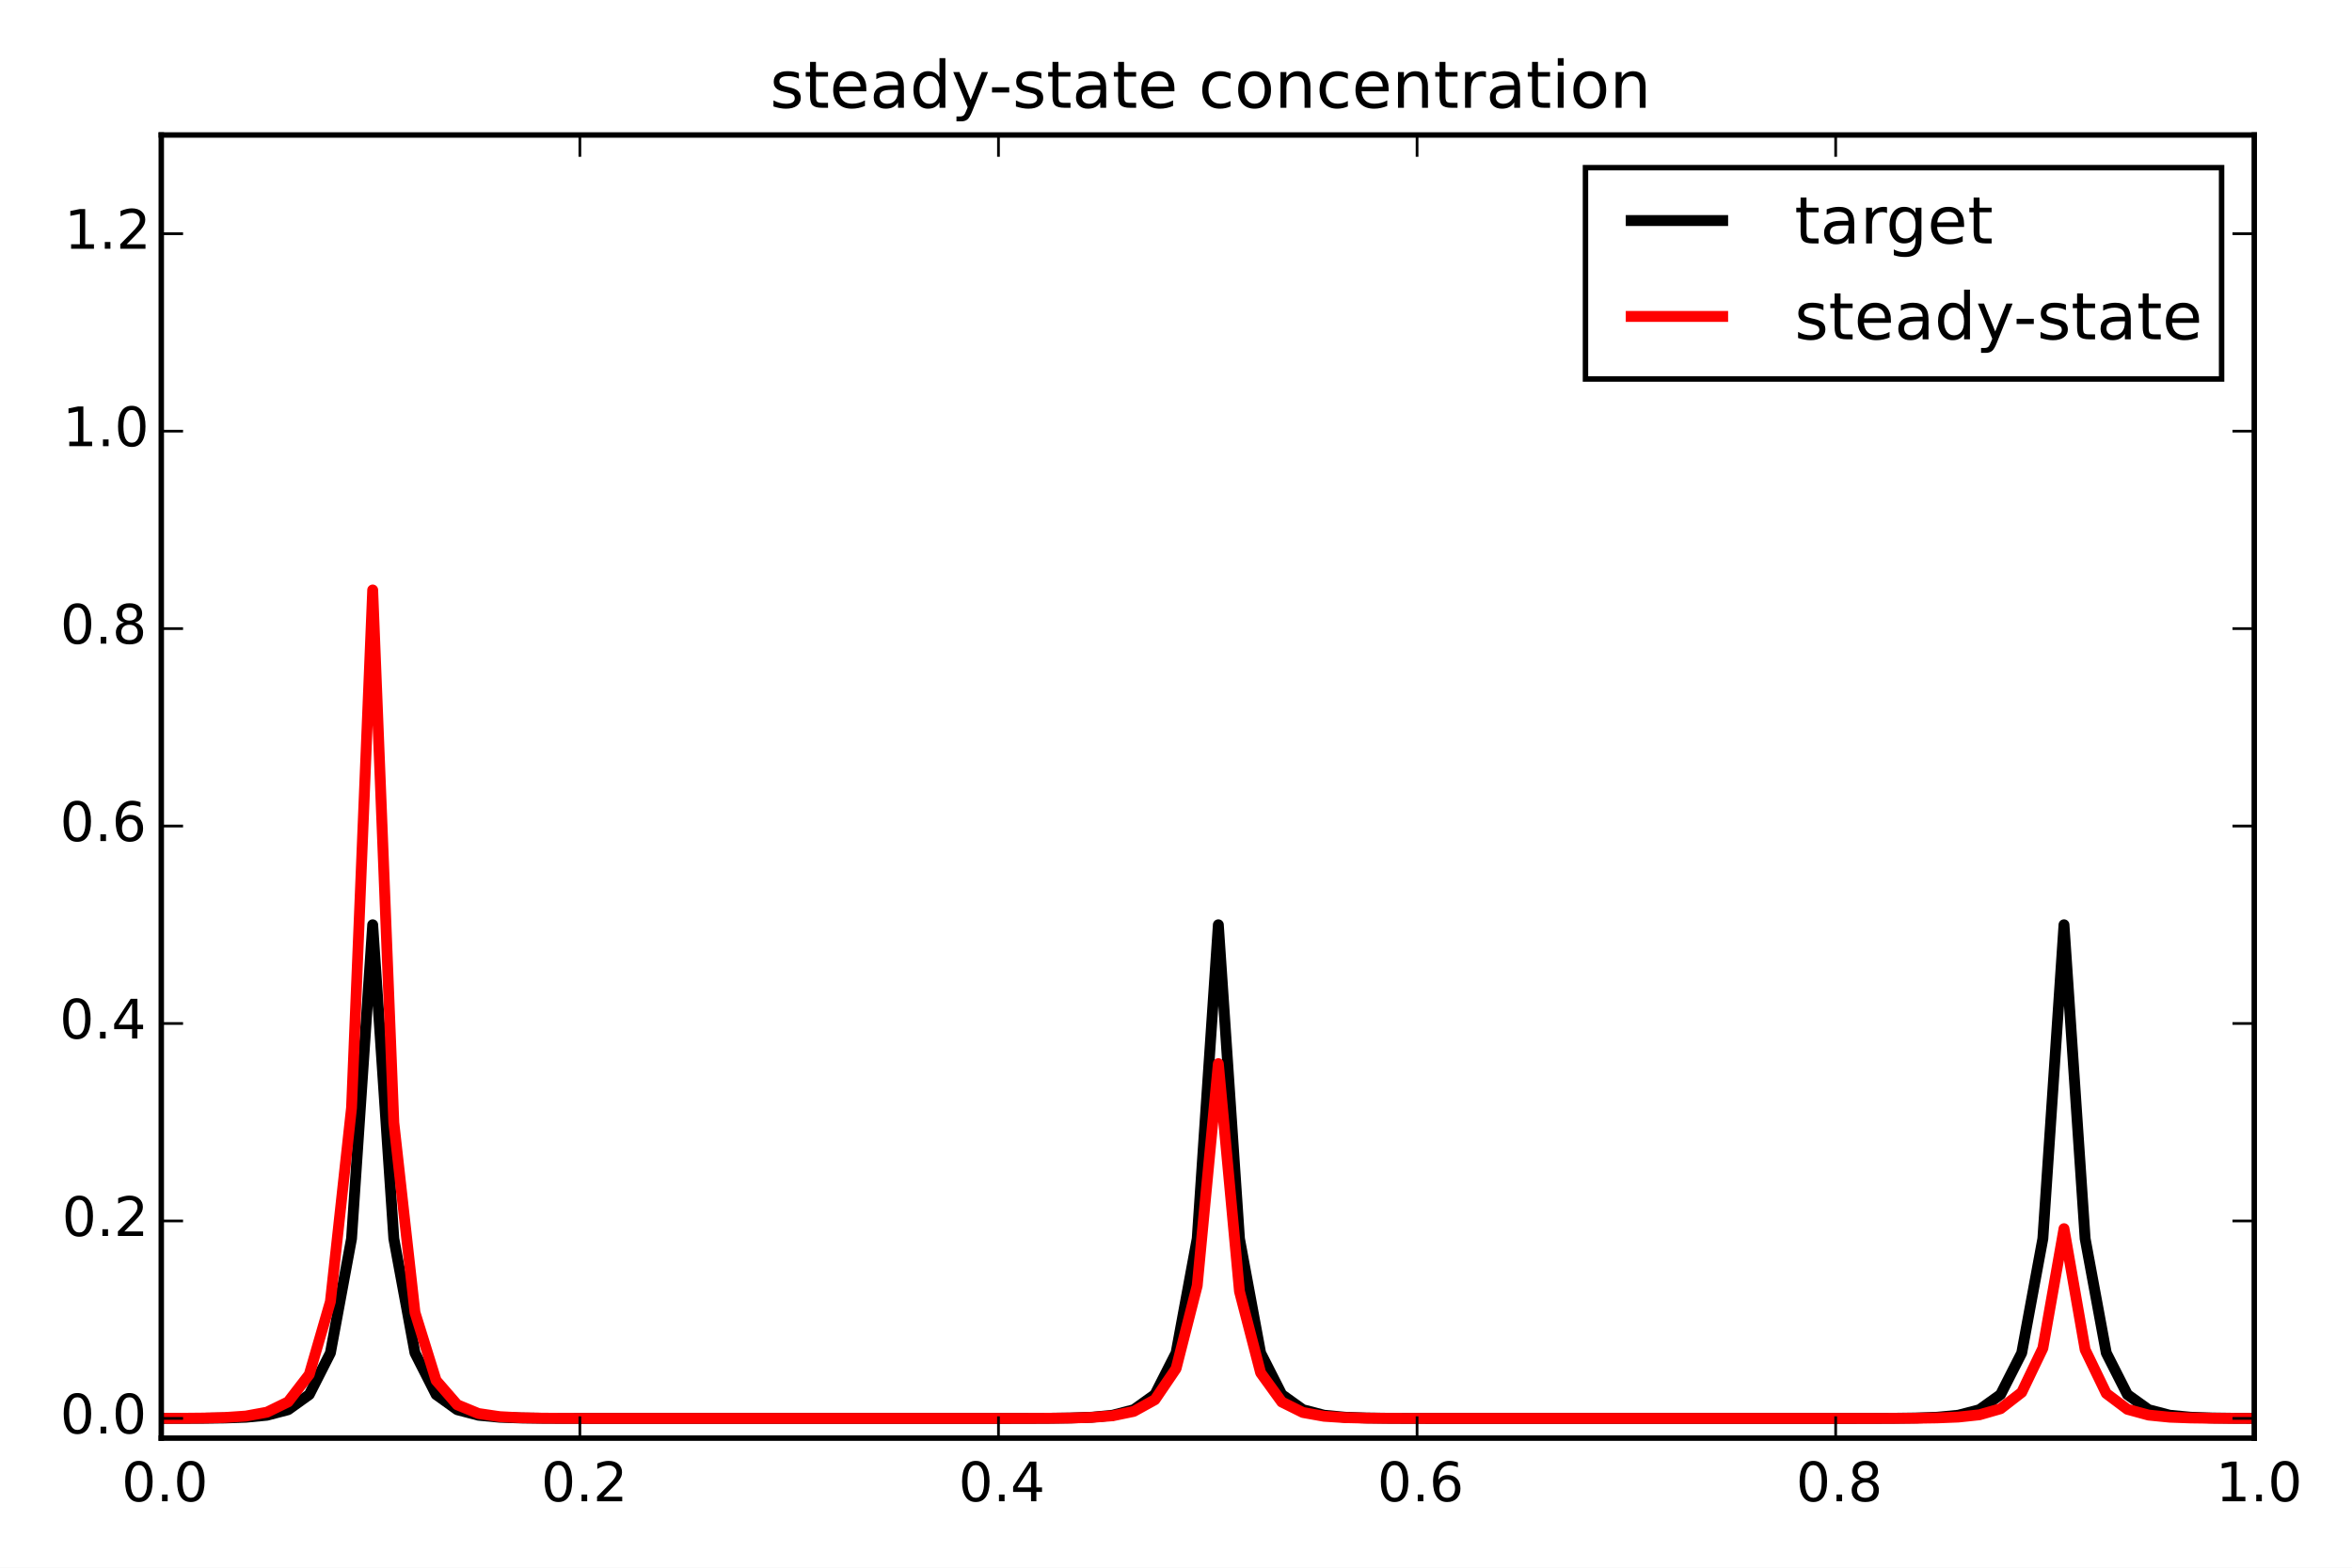
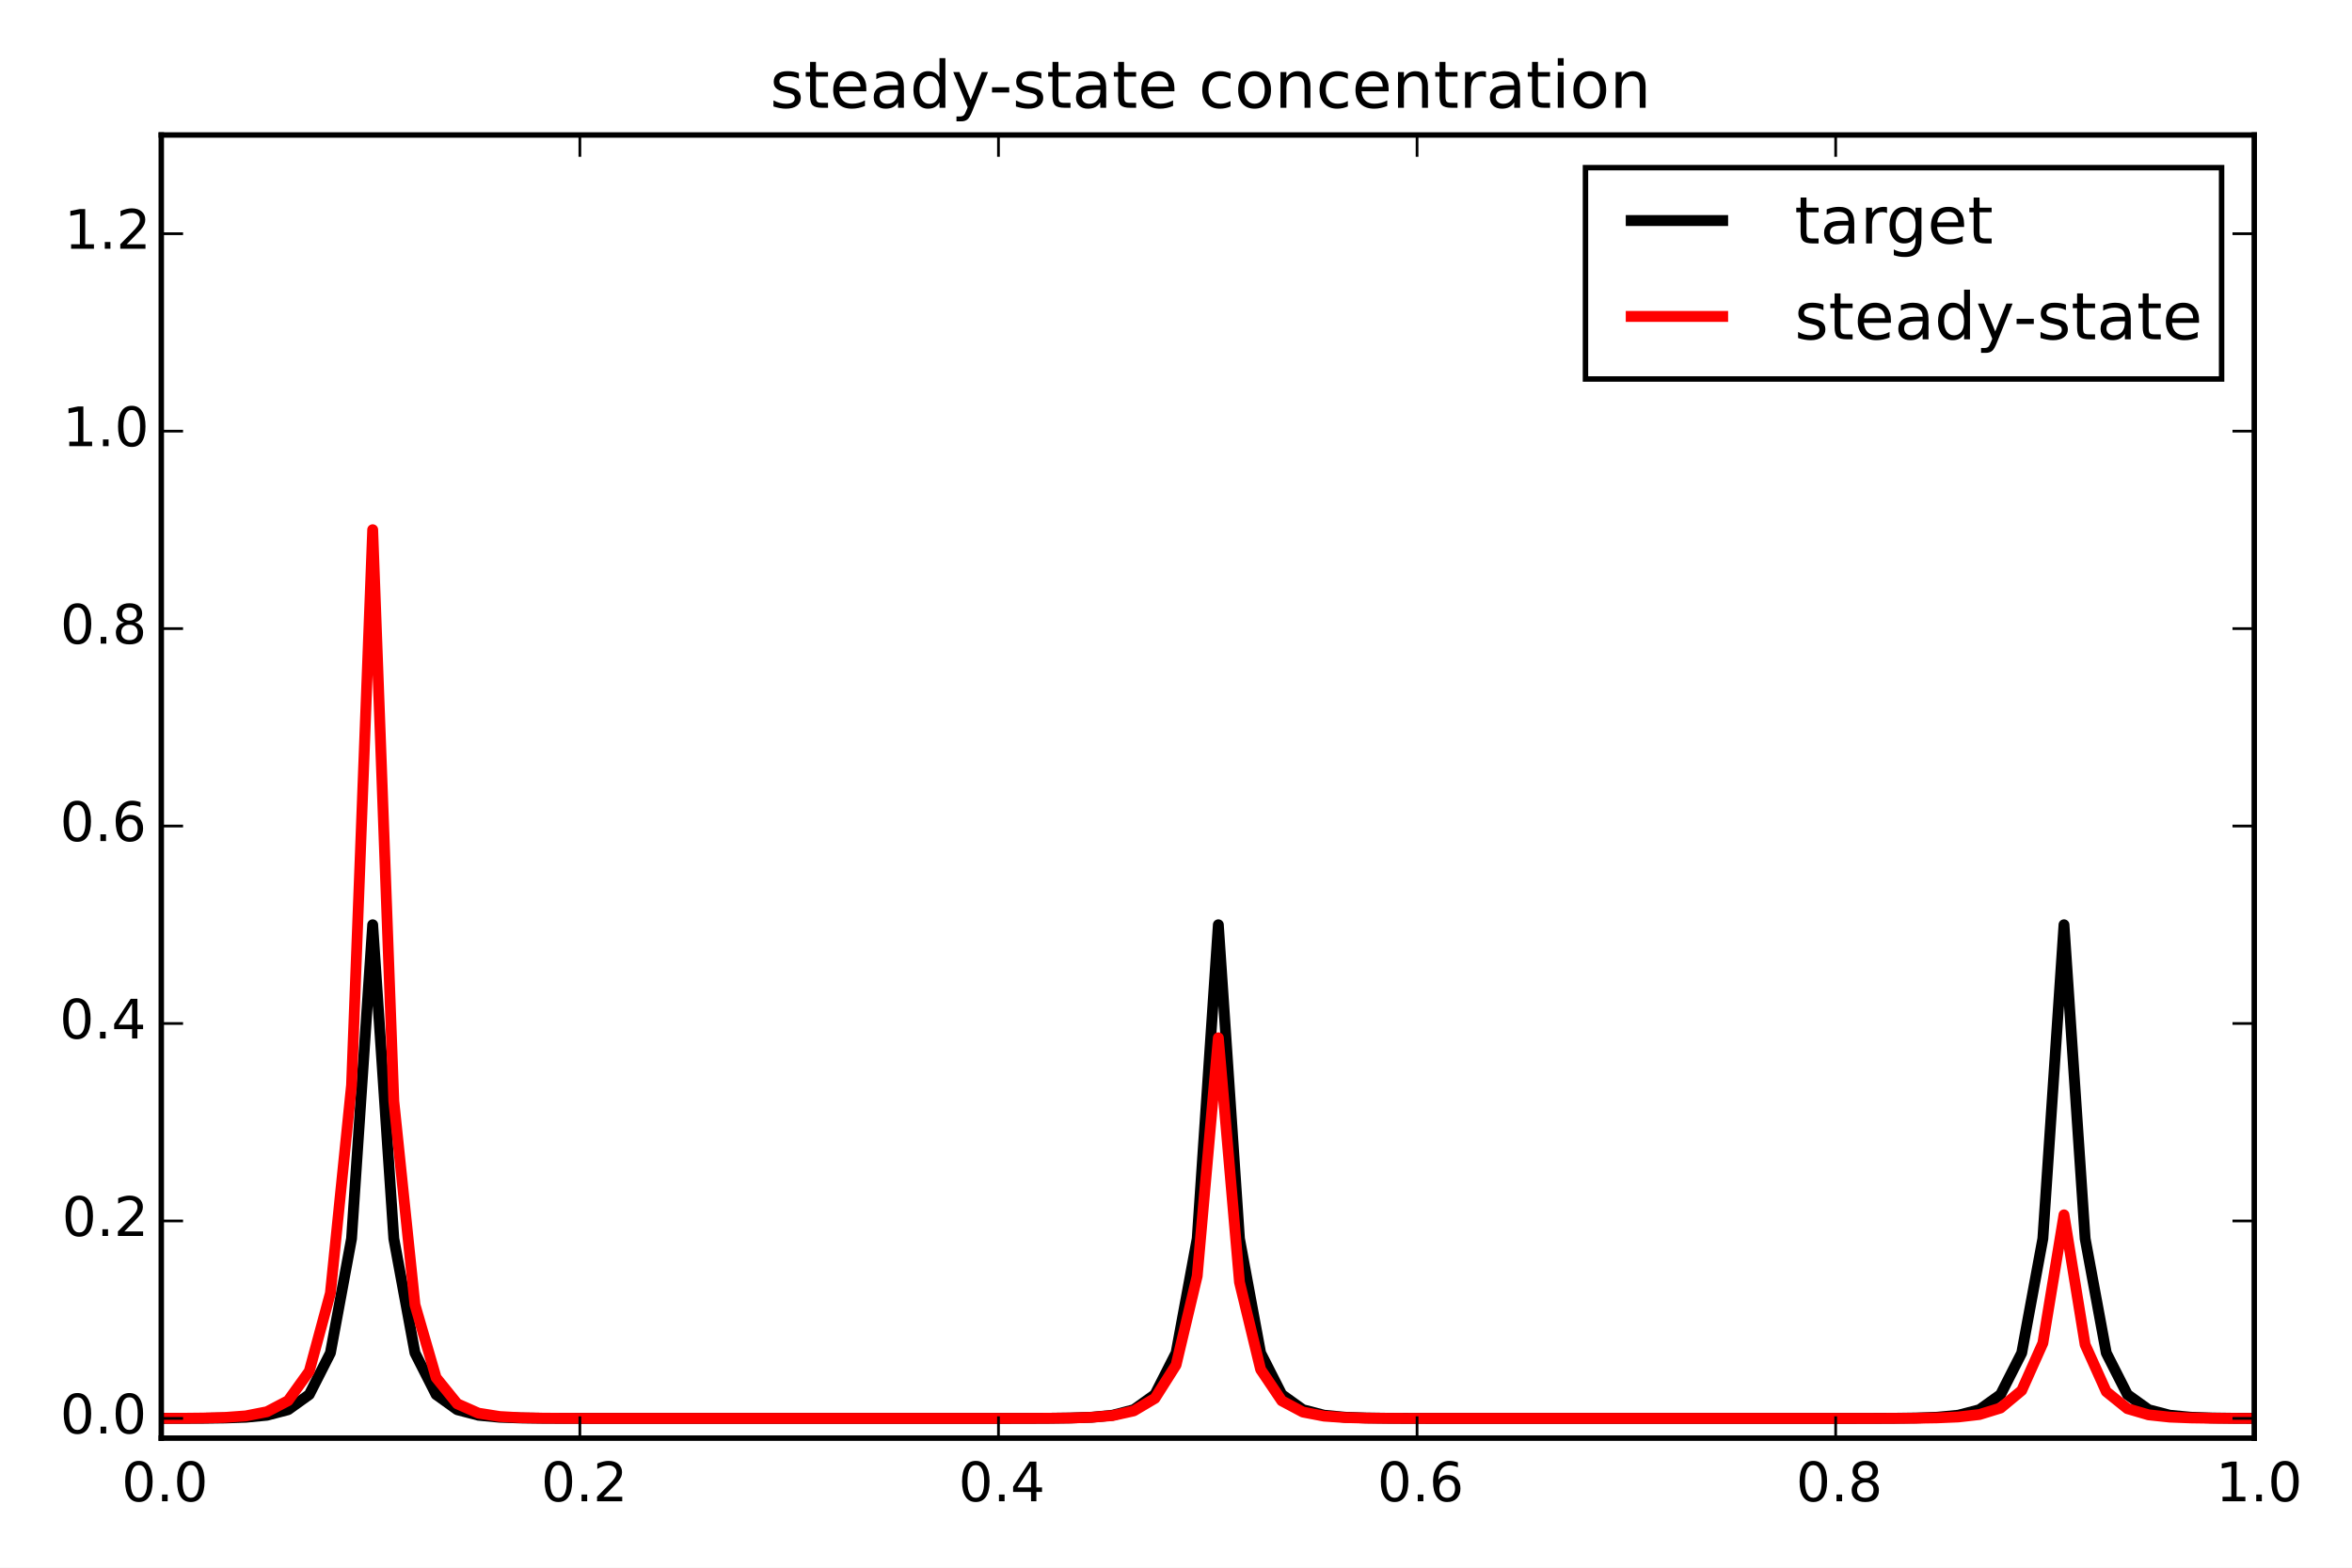
<svg xmlns="http://www.w3.org/2000/svg" xmlns:xlink="http://www.w3.org/1999/xlink" height="288pt" version="1.1" viewBox="0 0 432 288" width="432pt">
  <defs>
    <style type="text/css">
*{stroke-linecap:butt;stroke-linejoin:round;}
  </style>
  </defs>
  <g id="figure_1">
    <g id="patch_1">
      <path d=" M0 288 L432 288 L432 0 L0 0 z " style="fill:#ffffff;" />
    </g>
    <g id="axes_1">
      <g id="patch_2">
        <path d=" M29.622 264.2 L414.049 264.2 L414.049 24.8 L29.622 24.8 z " style="fill:#ffffff;" />
      </g>
      <g id="line2d_1">
        <path clip-path="url(#p29ad35683b)" d=" M29.622 260.569 L33.505 260.563 L37.388 260.545 L41.271 260.496 L45.154 260.361 L49.037 259.992 L52.92 258.978 L56.804 256.193 L60.687 248.546 L64.57 227.548 L68.453 169.891 L72.336 227.548 L76.219 248.546 L80.102 256.193 L83.985 258.978 L87.868 259.992 L91.751 260.361 L95.635 260.496 L99.518 260.545 L103.401 260.563 L107.284 260.569 L111.167 260.571 L115.05 260.572 L118.933 260.573 L122.816 260.573 L126.699 260.573 L130.583 260.573 L134.466 260.573 L138.349 260.573 L142.232 260.573 L146.115 260.573 L149.998 260.573 L153.881 260.573 L157.764 260.573 L161.647 260.573 L165.531 260.573 L169.414 260.573 L173.297 260.573 L177.18 260.572 L181.063 260.571 L184.946 260.569 L188.829 260.563 L192.712 260.545 L196.595 260.496 L200.478 260.361 L204.362 259.992 L208.245 258.978 L212.128 256.193 L216.011 248.546 L219.894 227.548 L223.777 169.891 L227.66 227.548 L231.543 248.546 L235.426 256.193 L239.31 258.978 L243.193 259.992 L247.076 260.361 L250.959 260.496 L254.842 260.545 L258.725 260.563 L262.608 260.569 L266.491 260.571 L270.374 260.572 L274.257 260.573 L278.141 260.573 L282.024 260.573 L285.907 260.573 L289.79 260.573 L293.673 260.573 L297.556 260.573 L301.439 260.573 L305.322 260.573 L309.205 260.573 L313.089 260.573 L316.972 260.573 L320.855 260.573 L324.738 260.573 L328.621 260.573 L332.504 260.572 L336.387 260.571 L340.27 260.569 L344.153 260.563 L348.036 260.545 L351.92 260.496 L355.803 260.361 L359.686 259.992 L363.569 258.978 L367.452 256.193 L371.335 248.546 L375.218 227.548 L379.101 169.891 L382.984 227.548 L386.867 248.546 L390.751 256.193 L394.634 258.978 L398.517 259.992 L402.4 260.361 L406.283 260.496 L410.166 260.545 L414.049 260.563" style="fill:none;stroke:#000000;stroke-linecap:square;stroke-width:2;" />
      </g>
      <g id="line2d_2">
-         <path clip-path="url(#p29ad35683b)" d=" M29.622 260.564 L33.505 260.55 L37.388 260.513 L41.271 260.412 L45.154 260.145 L49.037 259.433 L52.92 257.538 L56.804 252.501 L60.687 239.113 L64.57 203.502 L68.453 108.39 L72.336 206.245 L76.219 241.114 L80.102 253.596 L83.985 258.07 L87.868 259.675 L91.751 260.251 L95.635 260.457 L99.518 260.531 L103.401 260.558 L107.284 260.567 L111.167 260.571 L115.05 260.572 L118.933 260.572 L122.816 260.573 L126.699 260.573 L130.583 260.573 L134.466 260.573 L138.349 260.573 L142.232 260.573 L146.115 260.573 L149.998 260.573 L153.881 260.573 L157.764 260.573 L161.647 260.573 L165.531 260.573 L169.414 260.573 L173.297 260.573 L177.18 260.572 L181.063 260.571 L184.946 260.569 L188.829 260.563 L192.712 260.547 L196.595 260.505 L200.478 260.392 L204.362 260.09 L208.245 259.285 L212.128 257.141 L216.011 251.428 L219.894 236.194 L223.777 195.401 L227.66 237.245 L231.543 252.194 L235.426 257.56 L239.31 259.489 L243.193 260.183 L247.076 260.433 L250.959 260.522 L254.842 260.555 L258.725 260.566 L262.608 260.57 L266.491 260.572 L270.374 260.572 L274.257 260.573 L278.141 260.573 L282.024 260.573 L285.907 260.573 L289.79 260.573 L293.673 260.573 L297.556 260.573 L301.439 260.573 L305.322 260.573 L309.205 260.573 L313.089 260.573 L316.972 260.573 L320.855 260.573 L324.738 260.573 L328.621 260.573 L332.504 260.572 L336.387 260.572 L340.27 260.571 L344.153 260.568 L348.036 260.56 L351.92 260.539 L355.803 260.482 L359.686 260.327 L363.569 259.912 L367.452 258.795 L371.335 255.788 L375.218 247.68 L379.101 225.719 L382.984 247.952 L386.867 255.986 L390.751 258.904 L394.634 259.965 L398.517 260.351 L402.4 260.492 L406.283 260.543 L410.166 260.562 L414.049 260.569" style="fill:none;stroke:#ff0000;stroke-linecap:square;stroke-width:2;" />
+         <path clip-path="url(#p29ad35683b)" d=" M29.622 260.564 L33.505 260.549 L37.388 260.508 L41.271 260.401 L45.154 260.114 L49.037 259.35 L52.92 257.317 L56.804 251.913 L60.687 237.551 L64.57 199.35 L68.453 97.317 L72.336 202.292 L76.219 239.698 L80.102 253.088 L83.985 257.888 L87.868 259.61 L91.751 260.228 L95.635 260.449 L99.518 260.528 L103.401 260.557 L107.284 260.567 L111.167 260.571 L115.05 260.572 L118.933 260.572 L122.816 260.573 L126.699 260.573 L130.583 260.573 L134.466 260.573 L138.349 260.573 L142.232 260.573 L146.115 260.573 L149.998 260.573 L153.881 260.573 L157.764 260.573 L161.647 260.573 L165.531 260.573 L169.414 260.573 L173.297 260.573 L177.18 260.572 L181.063 260.571 L184.946 260.569 L188.829 260.563 L192.712 260.546 L196.595 260.5 L200.478 260.379 L204.362 260.055 L208.245 259.192 L212.128 256.891 L216.011 250.762 L219.894 234.421 L223.777 190.659 L227.66 235.547 L231.543 251.584 L235.426 257.341 L239.31 259.41 L243.193 260.155 L247.076 260.422 L250.959 260.519 L254.842 260.553 L258.725 260.566 L262.608 260.57 L266.491 260.572 L270.374 260.572 L274.257 260.573 L278.141 260.573 L282.024 260.573 L285.907 260.573 L289.79 260.573 L293.673 260.573 L297.556 260.573 L301.439 260.573 L305.322 260.573 L309.205 260.573 L313.089 260.573 L316.972 260.573 L320.855 260.573 L324.738 260.573 L328.621 260.573 L332.504 260.572 L336.387 260.572 L340.27 260.571 L344.153 260.568 L348.036 260.559 L351.92 260.536 L355.803 260.475 L359.686 260.31 L363.569 259.864 L367.452 258.666 L371.335 255.44 L375.218 246.742 L379.101 223.183 L382.984 247.033 L386.867 255.652 L390.751 258.782 L394.634 259.921 L398.517 260.335 L402.4 260.486 L406.283 260.541 L410.166 260.561 L414.049 260.569" style="fill:none;stroke:#ff0000;stroke-linecap:square;stroke-width:2;" />
      </g>
      <g id="patch_3">
        <path d=" M29.622 24.8 L414.049 24.8" style="fill:none;stroke:#000000;stroke-linecap:square;stroke-linejoin:miter;" />
      </g>
      <g id="patch_4">
        <path d=" M414.049 264.2 L414.049 24.8" style="fill:none;stroke:#000000;stroke-linecap:square;stroke-linejoin:miter;" />
      </g>
      <g id="patch_5">
        <path d=" M29.622 264.2 L414.049 264.2" style="fill:none;stroke:#000000;stroke-linecap:square;stroke-linejoin:miter;" />
      </g>
      <g id="patch_6">
        <path d=" M29.622 264.2 L29.622 24.8" style="fill:none;stroke:#000000;stroke-linecap:square;stroke-linejoin:miter;" />
      </g>
      <g id="matplotlib.axis_1">
        <g id="xtick_1">
          <g id="line2d_3">
            <defs>
              <path d=" M0 0 L0 -4" id="m93b0483c22" style="stroke:#000000;stroke-width:0.5;" />
            </defs>
            <g>
              <use style="stroke:#000000;stroke-width:0.5;" x="29.622" xlink:href="#m93b0483c22" y="264.2" />
            </g>
          </g>
          <g id="line2d_4">
            <defs>
              <path d=" M0 0 L0 4" id="m741efc42ff" style="stroke:#000000;stroke-width:0.5;" />
            </defs>
            <g>
              <use style="stroke:#000000;stroke-width:0.5;" x="29.622" xlink:href="#m741efc42ff" y="24.8" />
            </g>
          </g>
          <g id="text_1">
            <defs>
              <path d=" M31.781 66.406 Q24.172 66.406 20.328 58.906 Q16.5 51.422 16.5 36.375 Q16.5 21.391 20.328 13.891 Q24.172 6.391 31.781 6.391 Q39.453 6.391 43.281 13.891 Q47.125 21.391 47.125 36.375 Q47.125 51.422 43.281 58.906 Q39.453 66.406 31.781 66.406 M31.781 74.219 Q44.047 74.219 50.516 64.516 Q56.984 54.828 56.984 36.375 Q56.984 17.969 50.516 8.266 Q44.047 -1.422 31.781 -1.422 Q19.531 -1.422 13.062 8.266 Q6.594 17.969 6.594 36.375 Q6.594 54.828 13.062 64.516 Q19.531 74.219 31.781 74.219" id="BitstreamVeraSans-Roman-30" />
              <path d=" M10.688 12.406 L21 12.406 L21 0 L10.688 0 z " id="BitstreamVeraSans-Roman-2e" />
            </defs>
            <g transform="translate(22.33203 275.7984)scale(0.1 -0.1)">
              <use xlink:href="#BitstreamVeraSans-Roman-30" />
              <use x="63.623" xlink:href="#BitstreamVeraSans-Roman-2e" />
              <use x="95.41" xlink:href="#BitstreamVeraSans-Roman-30" />
            </g>
          </g>
        </g>
        <g id="xtick_2">
          <g id="line2d_5">
            <g>
              <use style="stroke:#000000;stroke-width:0.5;" x="106.507" xlink:href="#m93b0483c22" y="264.2" />
            </g>
          </g>
          <g id="line2d_6">
            <g>
              <use style="stroke:#000000;stroke-width:0.5;" x="106.507" xlink:href="#m741efc42ff" y="24.8" />
            </g>
          </g>
          <g id="text_2">
            <defs>
              <path d=" M19.188 8.297 L53.609 8.297 L53.609 0 L7.328 0 L7.328 8.297 Q12.938 14.109 22.625 23.891 Q32.328 33.688 34.812 36.531 Q39.547 41.844 41.422 45.531 Q43.312 49.219 43.312 52.781 Q43.312 58.594 39.234 62.25 Q35.156 65.922 28.609 65.922 Q23.969 65.922 18.812 64.312 Q13.672 62.703 7.812 59.422 L7.812 69.391 Q13.766 71.781 18.938 73 Q24.125 74.219 28.422 74.219 Q39.75 74.219 46.484 68.547 Q53.219 62.891 53.219 53.422 Q53.219 48.922 51.531 44.891 Q49.859 40.875 45.406 35.406 Q44.188 33.984 37.641 27.219 Q31.109 20.453 19.188 8.297" id="BitstreamVeraSans-Roman-32" />
            </defs>
            <g transform="translate(99.38625 275.7984)scale(0.1 -0.1)">
              <use xlink:href="#BitstreamVeraSans-Roman-30" />
              <use x="63.623" xlink:href="#BitstreamVeraSans-Roman-2e" />
              <use x="95.41" xlink:href="#BitstreamVeraSans-Roman-32" />
            </g>
          </g>
        </g>
        <g id="xtick_3">
          <g id="line2d_7">
            <g>
              <use style="stroke:#000000;stroke-width:0.5;" x="183.393" xlink:href="#m93b0483c22" y="264.2" />
            </g>
          </g>
          <g id="line2d_8">
            <g>
              <use style="stroke:#000000;stroke-width:0.5;" x="183.393" xlink:href="#m741efc42ff" y="24.8" />
            </g>
          </g>
          <g id="text_3">
            <defs>
              <path d=" M37.797 64.312 L12.891 25.391 L37.797 25.391 z  M35.203 72.906 L47.609 72.906 L47.609 25.391 L58.016 25.391 L58.016 17.188 L47.609 17.188 L47.609 0 L37.797 0 L37.797 17.188 L4.891 17.188 L4.891 26.703 z " id="BitstreamVeraSans-Roman-34" />
            </defs>
            <g transform="translate(176.0514 275.7984)scale(0.1 -0.1)">
              <use xlink:href="#BitstreamVeraSans-Roman-30" />
              <use x="63.623" xlink:href="#BitstreamVeraSans-Roman-2e" />
              <use x="95.41" xlink:href="#BitstreamVeraSans-Roman-34" />
            </g>
          </g>
        </g>
        <g id="xtick_4">
          <g id="line2d_9">
            <g>
              <use style="stroke:#000000;stroke-width:0.5;" x="260.278" xlink:href="#m93b0483c22" y="264.2" />
            </g>
          </g>
          <g id="line2d_10">
            <g>
              <use style="stroke:#000000;stroke-width:0.5;" x="260.278" xlink:href="#m741efc42ff" y="24.8" />
            </g>
          </g>
          <g id="text_4">
            <defs>
              <path d=" M33.016 40.375 Q26.375 40.375 22.484 35.828 Q18.609 31.297 18.609 23.391 Q18.609 15.531 22.484 10.953 Q26.375 6.391 33.016 6.391 Q39.656 6.391 43.531 10.953 Q47.406 15.531 47.406 23.391 Q47.406 31.297 43.531 35.828 Q39.656 40.375 33.016 40.375 M52.594 71.297 L52.594 62.312 Q48.875 64.062 45.094 64.984 Q41.312 65.922 37.594 65.922 Q27.828 65.922 22.672 59.328 Q17.531 52.734 16.797 39.406 Q19.672 43.656 24.016 45.922 Q28.375 48.188 33.594 48.188 Q44.578 48.188 50.953 41.516 Q57.328 34.859 57.328 23.391 Q57.328 12.156 50.688 5.359 Q44.047 -1.422 33.016 -1.422 Q20.359 -1.422 13.672 8.266 Q6.984 17.969 6.984 36.375 Q6.984 53.656 15.188 63.938 Q23.391 74.219 37.203 74.219 Q40.922 74.219 44.703 73.484 Q48.484 72.75 52.594 71.297" id="BitstreamVeraSans-Roman-36" />
            </defs>
            <g transform="translate(252.9712 275.7984)scale(0.1 -0.1)">
              <use xlink:href="#BitstreamVeraSans-Roman-30" />
              <use x="63.623" xlink:href="#BitstreamVeraSans-Roman-2e" />
              <use x="95.41" xlink:href="#BitstreamVeraSans-Roman-36" />
            </g>
          </g>
        </g>
        <g id="xtick_5">
          <g id="line2d_11">
            <g>
              <use style="stroke:#000000;stroke-width:0.5;" x="337.164" xlink:href="#m93b0483c22" y="264.2" />
            </g>
          </g>
          <g id="line2d_12">
            <g>
              <use style="stroke:#000000;stroke-width:0.5;" x="337.164" xlink:href="#m741efc42ff" y="24.8" />
            </g>
          </g>
          <g id="text_5">
            <defs>
              <path d=" M31.781 34.625 Q24.75 34.625 20.719 30.859 Q16.703 27.094 16.703 20.516 Q16.703 13.922 20.719 10.156 Q24.75 6.391 31.781 6.391 Q38.812 6.391 42.859 10.172 Q46.922 13.969 46.922 20.516 Q46.922 27.094 42.891 30.859 Q38.875 34.625 31.781 34.625 M21.922 38.812 Q15.578 40.375 12.031 44.719 Q8.5 49.078 8.5 55.328 Q8.5 64.062 14.719 69.141 Q20.953 74.219 31.781 74.219 Q42.672 74.219 48.875 69.141 Q55.078 64.062 55.078 55.328 Q55.078 49.078 51.531 44.719 Q48 40.375 41.703 38.812 Q48.828 37.156 52.797 32.312 Q56.781 27.484 56.781 20.516 Q56.781 9.906 50.312 4.234 Q43.844 -1.422 31.781 -1.422 Q19.734 -1.422 13.25 4.234 Q6.781 9.906 6.781 20.516 Q6.781 27.484 10.781 32.312 Q14.797 37.156 21.922 38.812 M18.312 54.391 Q18.312 48.734 21.844 45.562 Q25.391 42.391 31.781 42.391 Q38.141 42.391 41.719 45.562 Q45.312 48.734 45.312 54.391 Q45.312 60.062 41.719 63.234 Q38.141 66.406 31.781 66.406 Q25.391 66.406 21.844 63.234 Q18.312 60.062 18.312 54.391" id="BitstreamVeraSans-Roman-38" />
            </defs>
            <g transform="translate(329.8841 275.7984)scale(0.1 -0.1)">
              <use xlink:href="#BitstreamVeraSans-Roman-30" />
              <use x="63.623" xlink:href="#BitstreamVeraSans-Roman-2e" />
              <use x="95.41" xlink:href="#BitstreamVeraSans-Roman-38" />
            </g>
          </g>
        </g>
        <g id="xtick_6">
          <g id="line2d_13">
            <g>
              <use style="stroke:#000000;stroke-width:0.5;" x="414.049" xlink:href="#m93b0483c22" y="264.2" />
            </g>
          </g>
          <g id="line2d_14">
            <g>
              <use style="stroke:#000000;stroke-width:0.5;" x="414.049" xlink:href="#m741efc42ff" y="24.8" />
            </g>
          </g>
          <g id="text_6">
            <defs>
              <path d=" M12.406 8.297 L28.516 8.297 L28.516 63.922 L10.984 60.406 L10.984 69.391 L28.422 72.906 L38.281 72.906 L38.281 8.297 L54.391 8.297 L54.391 0 L12.406 0 z " id="BitstreamVeraSans-Roman-31" />
            </defs>
            <g transform="translate(406.9789 275.7984)scale(0.1 -0.1)">
              <use xlink:href="#BitstreamVeraSans-Roman-31" />
              <use x="63.623" xlink:href="#BitstreamVeraSans-Roman-2e" />
              <use x="95.41" xlink:href="#BitstreamVeraSans-Roman-30" />
            </g>
          </g>
        </g>
      </g>
      <g id="matplotlib.axis_2">
        <g id="ytick_1">
          <g id="line2d_15">
            <defs>
              <path d=" M0 0 L4 0" id="m728421d6d4" style="stroke:#000000;stroke-width:0.5;" />
            </defs>
            <g>
              <use style="stroke:#000000;stroke-width:0.5;" x="29.622" xlink:href="#m728421d6d4" y="260.573" />
            </g>
          </g>
          <g id="line2d_16">
            <defs>
              <path d=" M0 0 L-4 0" id="mcb0005524f" style="stroke:#000000;stroke-width:0.5;" />
            </defs>
            <g>
              <use style="stroke:#000000;stroke-width:0.5;" x="414.049" xlink:href="#mcb0005524f" y="260.573" />
            </g>
          </g>
          <g id="text_7">
            <g transform="translate(11.04219 263.3321)scale(0.1 -0.1)">
              <use xlink:href="#BitstreamVeraSans-Roman-30" />
              <use x="63.623" xlink:href="#BitstreamVeraSans-Roman-2e" />
              <use x="95.41" xlink:href="#BitstreamVeraSans-Roman-30" />
            </g>
          </g>
        </g>
        <g id="ytick_2">
          <g id="line2d_17">
            <g>
              <use style="stroke:#000000;stroke-width:0.5;" x="29.622" xlink:href="#m728421d6d4" y="224.3" />
            </g>
          </g>
          <g id="line2d_18">
            <g>
              <use style="stroke:#000000;stroke-width:0.5;" x="414.049" xlink:href="#mcb0005524f" y="224.3" />
            </g>
          </g>
          <g id="text_8">
            <g transform="translate(11.37969 227.0594)scale(0.1 -0.1)">
              <use xlink:href="#BitstreamVeraSans-Roman-30" />
              <use x="63.623" xlink:href="#BitstreamVeraSans-Roman-2e" />
              <use x="95.41" xlink:href="#BitstreamVeraSans-Roman-32" />
            </g>
          </g>
        </g>
        <g id="ytick_3">
          <g id="line2d_19">
            <g>
              <use style="stroke:#000000;stroke-width:0.5;" x="29.622" xlink:href="#m728421d6d4" y="188.027" />
            </g>
          </g>
          <g id="line2d_20">
            <g>
              <use style="stroke:#000000;stroke-width:0.5;" x="414.049" xlink:href="#mcb0005524f" y="188.027" />
            </g>
          </g>
          <g id="text_9">
            <g transform="translate(10.93906 190.7866)scale(0.1 -0.1)">
              <use xlink:href="#BitstreamVeraSans-Roman-30" />
              <use x="63.623" xlink:href="#BitstreamVeraSans-Roman-2e" />
              <use x="95.41" xlink:href="#BitstreamVeraSans-Roman-34" />
            </g>
          </g>
        </g>
        <g id="ytick_4">
          <g id="line2d_21">
            <g>
              <use style="stroke:#000000;stroke-width:0.5;" x="29.622" xlink:href="#m728421d6d4" y="151.755" />
            </g>
          </g>
          <g id="line2d_22">
            <g>
              <use style="stroke:#000000;stroke-width:0.5;" x="414.049" xlink:href="#mcb0005524f" y="151.755" />
            </g>
          </g>
          <g id="text_10">
            <g transform="translate(11.00781 154.5139)scale(0.1 -0.1)">
              <use xlink:href="#BitstreamVeraSans-Roman-30" />
              <use x="63.623" xlink:href="#BitstreamVeraSans-Roman-2e" />
              <use x="95.41" xlink:href="#BitstreamVeraSans-Roman-36" />
            </g>
          </g>
        </g>
        <g id="ytick_5">
          <g id="line2d_23">
            <g>
              <use style="stroke:#000000;stroke-width:0.5;" x="29.622" xlink:href="#m728421d6d4" y="115.482" />
            </g>
          </g>
          <g id="line2d_24">
            <g>
              <use style="stroke:#000000;stroke-width:0.5;" x="414.049" xlink:href="#mcb0005524f" y="115.482" />
            </g>
          </g>
          <g id="text_11">
            <g transform="translate(11.0625 118.2412)scale(0.1 -0.1)">
              <use xlink:href="#BitstreamVeraSans-Roman-30" />
              <use x="63.623" xlink:href="#BitstreamVeraSans-Roman-2e" />
              <use x="95.41" xlink:href="#BitstreamVeraSans-Roman-38" />
            </g>
          </g>
        </g>
        <g id="ytick_6">
          <g id="line2d_25">
            <g>
              <use style="stroke:#000000;stroke-width:0.5;" x="29.622" xlink:href="#m728421d6d4" y="79.209" />
            </g>
          </g>
          <g id="line2d_26">
            <g>
              <use style="stroke:#000000;stroke-width:0.5;" x="414.049" xlink:href="#mcb0005524f" y="79.209" />
            </g>
          </g>
          <g id="text_12">
            <g transform="translate(11.48125 81.96847)scale(0.1 -0.1)">
              <use xlink:href="#BitstreamVeraSans-Roman-31" />
              <use x="63.623" xlink:href="#BitstreamVeraSans-Roman-2e" />
              <use x="95.41" xlink:href="#BitstreamVeraSans-Roman-30" />
            </g>
          </g>
        </g>
        <g id="ytick_7">
          <g id="line2d_27">
            <g>
              <use style="stroke:#000000;stroke-width:0.5;" x="29.622" xlink:href="#m728421d6d4" y="42.936" />
            </g>
          </g>
          <g id="line2d_28">
            <g>
              <use style="stroke:#000000;stroke-width:0.5;" x="414.049" xlink:href="#mcb0005524f" y="42.936" />
            </g>
          </g>
          <g id="text_13">
            <g transform="translate(11.81875 45.69574)scale(0.1 -0.1)">
              <use xlink:href="#BitstreamVeraSans-Roman-31" />
              <use x="63.623" xlink:href="#BitstreamVeraSans-Roman-2e" />
              <use x="95.41" xlink:href="#BitstreamVeraSans-Roman-32" />
            </g>
          </g>
        </g>
      </g>
      <g id="text_14">
        <defs>
          <path id="BitstreamVeraSans-Roman-20" />
          <path d=" M54.891 33.016 L54.891 0 L45.906 0 L45.906 32.719 Q45.906 40.484 42.875 44.328 Q39.844 48.188 33.797 48.188 Q26.516 48.188 22.312 43.547 Q18.109 38.922 18.109 30.906 L18.109 0 L9.078 0 L9.078 54.688 L18.109 54.688 L18.109 46.188 Q21.344 51.125 25.703 53.562 Q30.078 56 35.797 56 Q45.219 56 50.047 50.172 Q54.891 44.344 54.891 33.016" id="BitstreamVeraSans-Roman-6e" />
          <path d=" M41.109 46.297 Q39.594 47.172 37.812 47.578 Q36.031 48 33.891 48 Q26.266 48 22.188 43.047 Q18.109 38.094 18.109 28.812 L18.109 0 L9.078 0 L9.078 54.688 L18.109 54.688 L18.109 46.188 Q20.953 51.172 25.484 53.578 Q30.031 56 36.531 56 Q37.453 56 38.578 55.875 Q39.703 55.766 41.062 55.516 z " id="BitstreamVeraSans-Roman-72" />
          <path d=" M30.609 48.391 Q23.391 48.391 19.188 42.75 Q14.984 37.109 14.984 27.297 Q14.984 17.484 19.156 11.844 Q23.344 6.203 30.609 6.203 Q37.797 6.203 41.984 11.859 Q46.188 17.531 46.188 27.297 Q46.188 37.016 41.984 42.703 Q37.797 48.391 30.609 48.391 M30.609 56 Q42.328 56 49.016 48.375 Q55.719 40.766 55.719 27.297 Q55.719 13.875 49.016 6.219 Q42.328 -1.422 30.609 -1.422 Q18.844 -1.422 12.172 6.219 Q5.516 13.875 5.516 27.297 Q5.516 40.766 12.172 48.375 Q18.844 56 30.609 56" id="BitstreamVeraSans-Roman-6f" />
          <path d=" M9.422 54.688 L18.406 54.688 L18.406 0 L9.422 0 z  M9.422 75.984 L18.406 75.984 L18.406 64.594 L9.422 64.594 z " id="BitstreamVeraSans-Roman-69" />
          <path d=" M4.891 31.391 L31.203 31.391 L31.203 23.391 L4.891 23.391 z " id="BitstreamVeraSans-Roman-2d" />
          <path d=" M32.172 -5.078 Q28.375 -14.844 24.75 -17.812 Q21.141 -20.797 15.094 -20.797 L7.906 -20.797 L7.906 -13.281 L13.188 -13.281 Q16.891 -13.281 18.938 -11.516 Q21 -9.766 23.484 -3.219 L25.094 0.875 L2.984 54.688 L12.5 54.688 L29.594 11.922 L46.688 54.688 L56.203 54.688 z " id="BitstreamVeraSans-Roman-79" />
          <path d=" M56.203 29.594 L56.203 25.203 L14.891 25.203 Q15.484 15.922 20.484 11.062 Q25.484 6.203 34.422 6.203 Q39.594 6.203 44.453 7.469 Q49.312 8.734 54.109 11.281 L54.109 2.781 Q49.266 0.734 44.188 -0.344 Q39.109 -1.422 33.891 -1.422 Q20.797 -1.422 13.156 6.188 Q5.516 13.812 5.516 26.812 Q5.516 40.234 12.766 48.109 Q20.016 56 32.328 56 Q43.359 56 49.781 48.891 Q56.203 41.797 56.203 29.594 M47.219 32.234 Q47.125 39.594 43.094 43.984 Q39.062 48.391 32.422 48.391 Q24.906 48.391 20.391 44.141 Q15.875 39.891 15.188 32.172 z " id="BitstreamVeraSans-Roman-65" />
          <path d=" M45.406 46.391 L45.406 75.984 L54.391 75.984 L54.391 0 L45.406 0 L45.406 8.203 Q42.578 3.328 38.25 0.953 Q33.938 -1.422 27.875 -1.422 Q17.969 -1.422 11.734 6.484 Q5.516 14.406 5.516 27.297 Q5.516 40.188 11.734 48.094 Q17.969 56 27.875 56 Q33.938 56 38.25 53.625 Q42.578 51.266 45.406 46.391 M14.797 27.297 Q14.797 17.391 18.875 11.75 Q22.953 6.109 30.078 6.109 Q37.203 6.109 41.297 11.75 Q45.406 17.391 45.406 27.297 Q45.406 37.203 41.297 42.844 Q37.203 48.484 30.078 48.484 Q22.953 48.484 18.875 42.844 Q14.797 37.203 14.797 27.297" id="BitstreamVeraSans-Roman-64" />
          <path d=" M18.312 70.219 L18.312 54.688 L36.812 54.688 L36.812 47.703 L18.312 47.703 L18.312 18.016 Q18.312 11.328 20.141 9.422 Q21.969 7.516 27.594 7.516 L36.812 7.516 L36.812 0 L27.594 0 Q17.188 0 13.234 3.875 Q9.281 7.766 9.281 18.016 L9.281 47.703 L2.688 47.703 L2.688 54.688 L9.281 54.688 L9.281 70.219 z " id="BitstreamVeraSans-Roman-74" />
          <path d=" M34.281 27.484 Q23.391 27.484 19.188 25 Q14.984 22.516 14.984 16.5 Q14.984 11.719 18.141 8.906 Q21.297 6.109 26.703 6.109 Q34.188 6.109 38.703 11.406 Q43.219 16.703 43.219 25.484 L43.219 27.484 z  M52.203 31.203 L52.203 0 L43.219 0 L43.219 8.297 Q40.141 3.328 35.547 0.953 Q30.953 -1.422 24.312 -1.422 Q15.922 -1.422 10.953 3.297 Q6 8.016 6 15.922 Q6 25.141 12.172 29.828 Q18.359 34.516 30.609 34.516 L43.219 34.516 L43.219 35.406 Q43.219 41.609 39.141 45 Q35.062 48.391 27.688 48.391 Q23 48.391 18.547 47.266 Q14.109 46.141 10.016 43.891 L10.016 52.203 Q14.938 54.109 19.578 55.047 Q24.219 56 28.609 56 Q40.484 56 46.344 49.844 Q52.203 43.703 52.203 31.203" id="BitstreamVeraSans-Roman-61" />
          <path d=" M44.281 53.078 L44.281 44.578 Q40.484 46.531 36.375 47.5 Q32.281 48.484 27.875 48.484 Q21.188 48.484 17.844 46.438 Q14.5 44.391 14.5 40.281 Q14.5 37.156 16.891 35.375 Q19.281 33.594 26.516 31.984 L29.594 31.297 Q39.156 29.25 43.188 25.516 Q47.219 21.781 47.219 15.094 Q47.219 7.469 41.188 3.016 Q35.156 -1.422 24.609 -1.422 Q20.219 -1.422 15.453 -0.562 Q10.688 0.297 5.422 2 L5.422 11.281 Q10.406 8.688 15.234 7.391 Q20.062 6.109 24.812 6.109 Q31.156 6.109 34.562 8.281 Q37.984 10.453 37.984 14.406 Q37.984 18.062 35.516 20.016 Q33.062 21.969 24.703 23.781 L21.578 24.516 Q13.234 26.266 9.516 29.906 Q5.812 33.547 5.812 39.891 Q5.812 47.609 11.281 51.797 Q16.75 56 26.812 56 Q31.781 56 36.172 55.266 Q40.578 54.547 44.281 53.078" id="BitstreamVeraSans-Roman-73" />
          <path d=" M48.781 52.594 L48.781 44.188 Q44.969 46.297 41.141 47.344 Q37.312 48.391 33.406 48.391 Q24.656 48.391 19.812 42.844 Q14.984 37.312 14.984 27.297 Q14.984 17.281 19.812 11.734 Q24.656 6.203 33.406 6.203 Q37.312 6.203 41.141 7.25 Q44.969 8.297 48.781 10.406 L48.781 2.094 Q45.016 0.344 40.984 -0.531 Q36.969 -1.422 32.422 -1.422 Q20.062 -1.422 12.781 6.344 Q5.516 14.109 5.516 27.297 Q5.516 40.672 12.859 48.328 Q20.219 56 33.016 56 Q37.156 56 41.109 55.141 Q45.062 54.297 48.781 52.594" id="BitstreamVeraSans-Roman-63" />
        </defs>
        <g transform="translate(141.4177 19.8)scale(0.12 -0.12)">
          <use xlink:href="#BitstreamVeraSans-Roman-73" />
          <use x="52.1" xlink:href="#BitstreamVeraSans-Roman-74" />
          <use x="91.309" xlink:href="#BitstreamVeraSans-Roman-65" />
          <use x="152.832" xlink:href="#BitstreamVeraSans-Roman-61" />
          <use x="214.111" xlink:href="#BitstreamVeraSans-Roman-64" />
          <use x="277.588" xlink:href="#BitstreamVeraSans-Roman-79" />
          <use x="335.018" xlink:href="#BitstreamVeraSans-Roman-2d" />
          <use x="371.102" xlink:href="#BitstreamVeraSans-Roman-73" />
          <use x="423.201" xlink:href="#BitstreamVeraSans-Roman-74" />
          <use x="462.41" xlink:href="#BitstreamVeraSans-Roman-61" />
          <use x="523.689" xlink:href="#BitstreamVeraSans-Roman-74" />
          <use x="562.898" xlink:href="#BitstreamVeraSans-Roman-65" />
          <use x="624.422" xlink:href="#BitstreamVeraSans-Roman-20" />
          <use x="656.209" xlink:href="#BitstreamVeraSans-Roman-63" />
          <use x="711.189" xlink:href="#BitstreamVeraSans-Roman-6f" />
          <use x="772.371" xlink:href="#BitstreamVeraSans-Roman-6e" />
          <use x="835.75" xlink:href="#BitstreamVeraSans-Roman-63" />
          <use x="890.73" xlink:href="#BitstreamVeraSans-Roman-65" />
          <use x="952.254" xlink:href="#BitstreamVeraSans-Roman-6e" />
          <use x="1015.633" xlink:href="#BitstreamVeraSans-Roman-74" />
          <use x="1054.842" xlink:href="#BitstreamVeraSans-Roman-72" />
          <use x="1095.955" xlink:href="#BitstreamVeraSans-Roman-61" />
          <use x="1157.234" xlink:href="#BitstreamVeraSans-Roman-74" />
          <use x="1196.443" xlink:href="#BitstreamVeraSans-Roman-69" />
          <use x="1224.227" xlink:href="#BitstreamVeraSans-Roman-6f" />
          <use x="1285.408" xlink:href="#BitstreamVeraSans-Roman-6e" />
        </g>
      </g>
      <g id="legend_1">
        <g id="patch_7">
          <path d=" M291.209 69.627 L408.049 69.627 L408.049 30.8 L291.209 30.8 z " style="fill:#ffffff;stroke:#000000;stroke-linejoin:miter;" />
        </g>
        <g id="line2d_29">
          <path d=" M299.609 40.518 L316.409 40.518" style="fill:none;stroke:#000000;stroke-linecap:square;stroke-width:2;" />
        </g>
        <g id="line2d_30" />
        <g id="text_15">
          <defs>
            <path d=" M45.406 27.984 Q45.406 37.75 41.375 43.109 Q37.359 48.484 30.078 48.484 Q22.859 48.484 18.828 43.109 Q14.797 37.75 14.797 27.984 Q14.797 18.266 18.828 12.891 Q22.859 7.516 30.078 7.516 Q37.359 7.516 41.375 12.891 Q45.406 18.266 45.406 27.984 M54.391 6.781 Q54.391 -7.172 48.188 -13.984 Q42 -20.797 29.203 -20.797 Q24.469 -20.797 20.266 -20.094 Q16.062 -19.391 12.109 -17.922 L12.109 -9.188 Q16.062 -11.328 19.922 -12.344 Q23.781 -13.375 27.781 -13.375 Q36.625 -13.375 41.016 -8.766 Q45.406 -4.156 45.406 5.172 L45.406 9.625 Q42.625 4.781 38.281 2.391 Q33.938 0 27.875 0 Q17.828 0 11.672 7.656 Q5.516 15.328 5.516 27.984 Q5.516 40.672 11.672 48.328 Q17.828 56 27.875 56 Q33.938 56 38.281 53.609 Q42.625 51.219 45.406 46.391 L45.406 54.688 L54.391 54.688 z " id="BitstreamVeraSans-Roman-67" />
          </defs>
          <g transform="translate(329.6086 44.71813)scale(0.12 -0.12)">
            <use xlink:href="#BitstreamVeraSans-Roman-74" />
            <use x="39.209" xlink:href="#BitstreamVeraSans-Roman-61" />
            <use x="100.488" xlink:href="#BitstreamVeraSans-Roman-72" />
            <use x="139.852" xlink:href="#BitstreamVeraSans-Roman-67" />
            <use x="203.328" xlink:href="#BitstreamVeraSans-Roman-65" />
            <use x="264.852" xlink:href="#BitstreamVeraSans-Roman-74" />
          </g>
        </g>
        <g id="line2d_31">
          <path d=" M299.609 58.132 L316.409 58.132" style="fill:none;stroke:#ff0000;stroke-linecap:square;stroke-width:2;" />
        </g>
        <g id="line2d_32" />
        <g id="text_16">
          <g transform="translate(329.6086 62.33187)scale(0.12 -0.12)">
            <use xlink:href="#BitstreamVeraSans-Roman-73" />
            <use x="52.1" xlink:href="#BitstreamVeraSans-Roman-74" />
            <use x="91.309" xlink:href="#BitstreamVeraSans-Roman-65" />
            <use x="152.832" xlink:href="#BitstreamVeraSans-Roman-61" />
            <use x="214.111" xlink:href="#BitstreamVeraSans-Roman-64" />
            <use x="277.588" xlink:href="#BitstreamVeraSans-Roman-79" />
            <use x="335.018" xlink:href="#BitstreamVeraSans-Roman-2d" />
            <use x="371.102" xlink:href="#BitstreamVeraSans-Roman-73" />
            <use x="423.201" xlink:href="#BitstreamVeraSans-Roman-74" />
            <use x="462.41" xlink:href="#BitstreamVeraSans-Roman-61" />
            <use x="523.689" xlink:href="#BitstreamVeraSans-Roman-74" />
            <use x="562.898" xlink:href="#BitstreamVeraSans-Roman-65" />
          </g>
        </g>
      </g>
    </g>
  </g>
  <defs>
    <clipPath id="p29ad35683b">
      <rect height="239.4" width="384.427" x="29.622" y="24.8" />
    </clipPath>
  </defs>
</svg>
